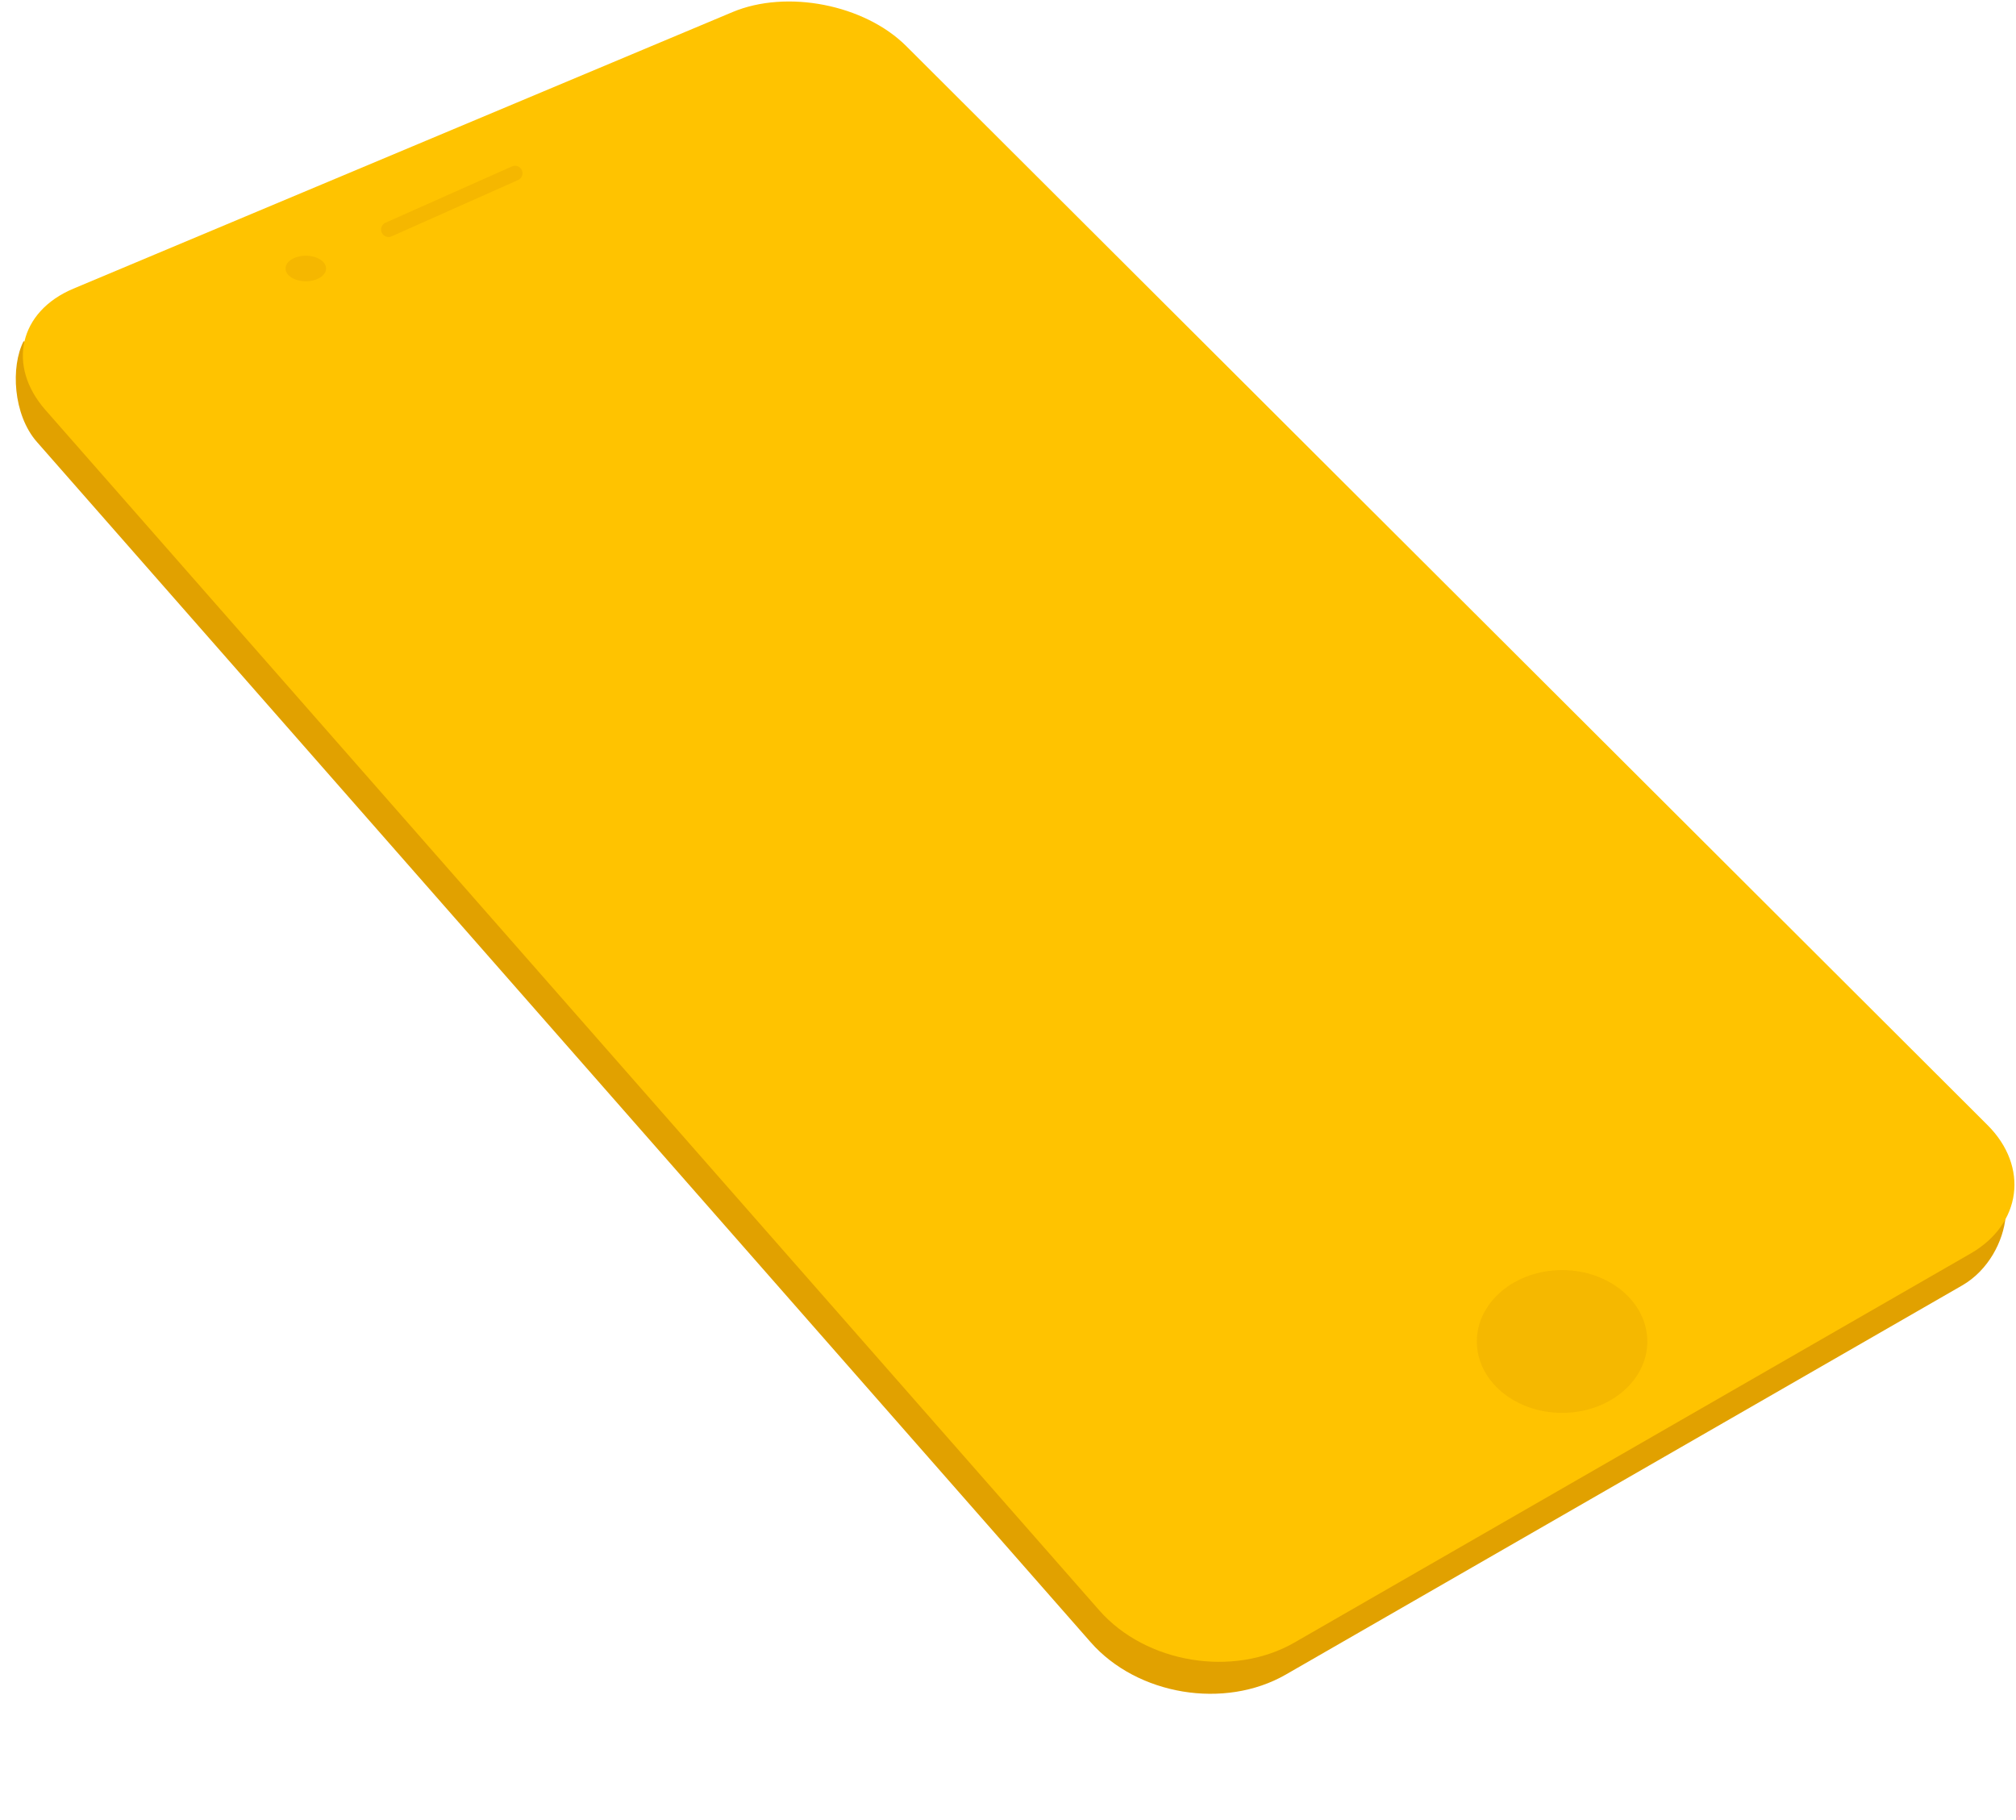
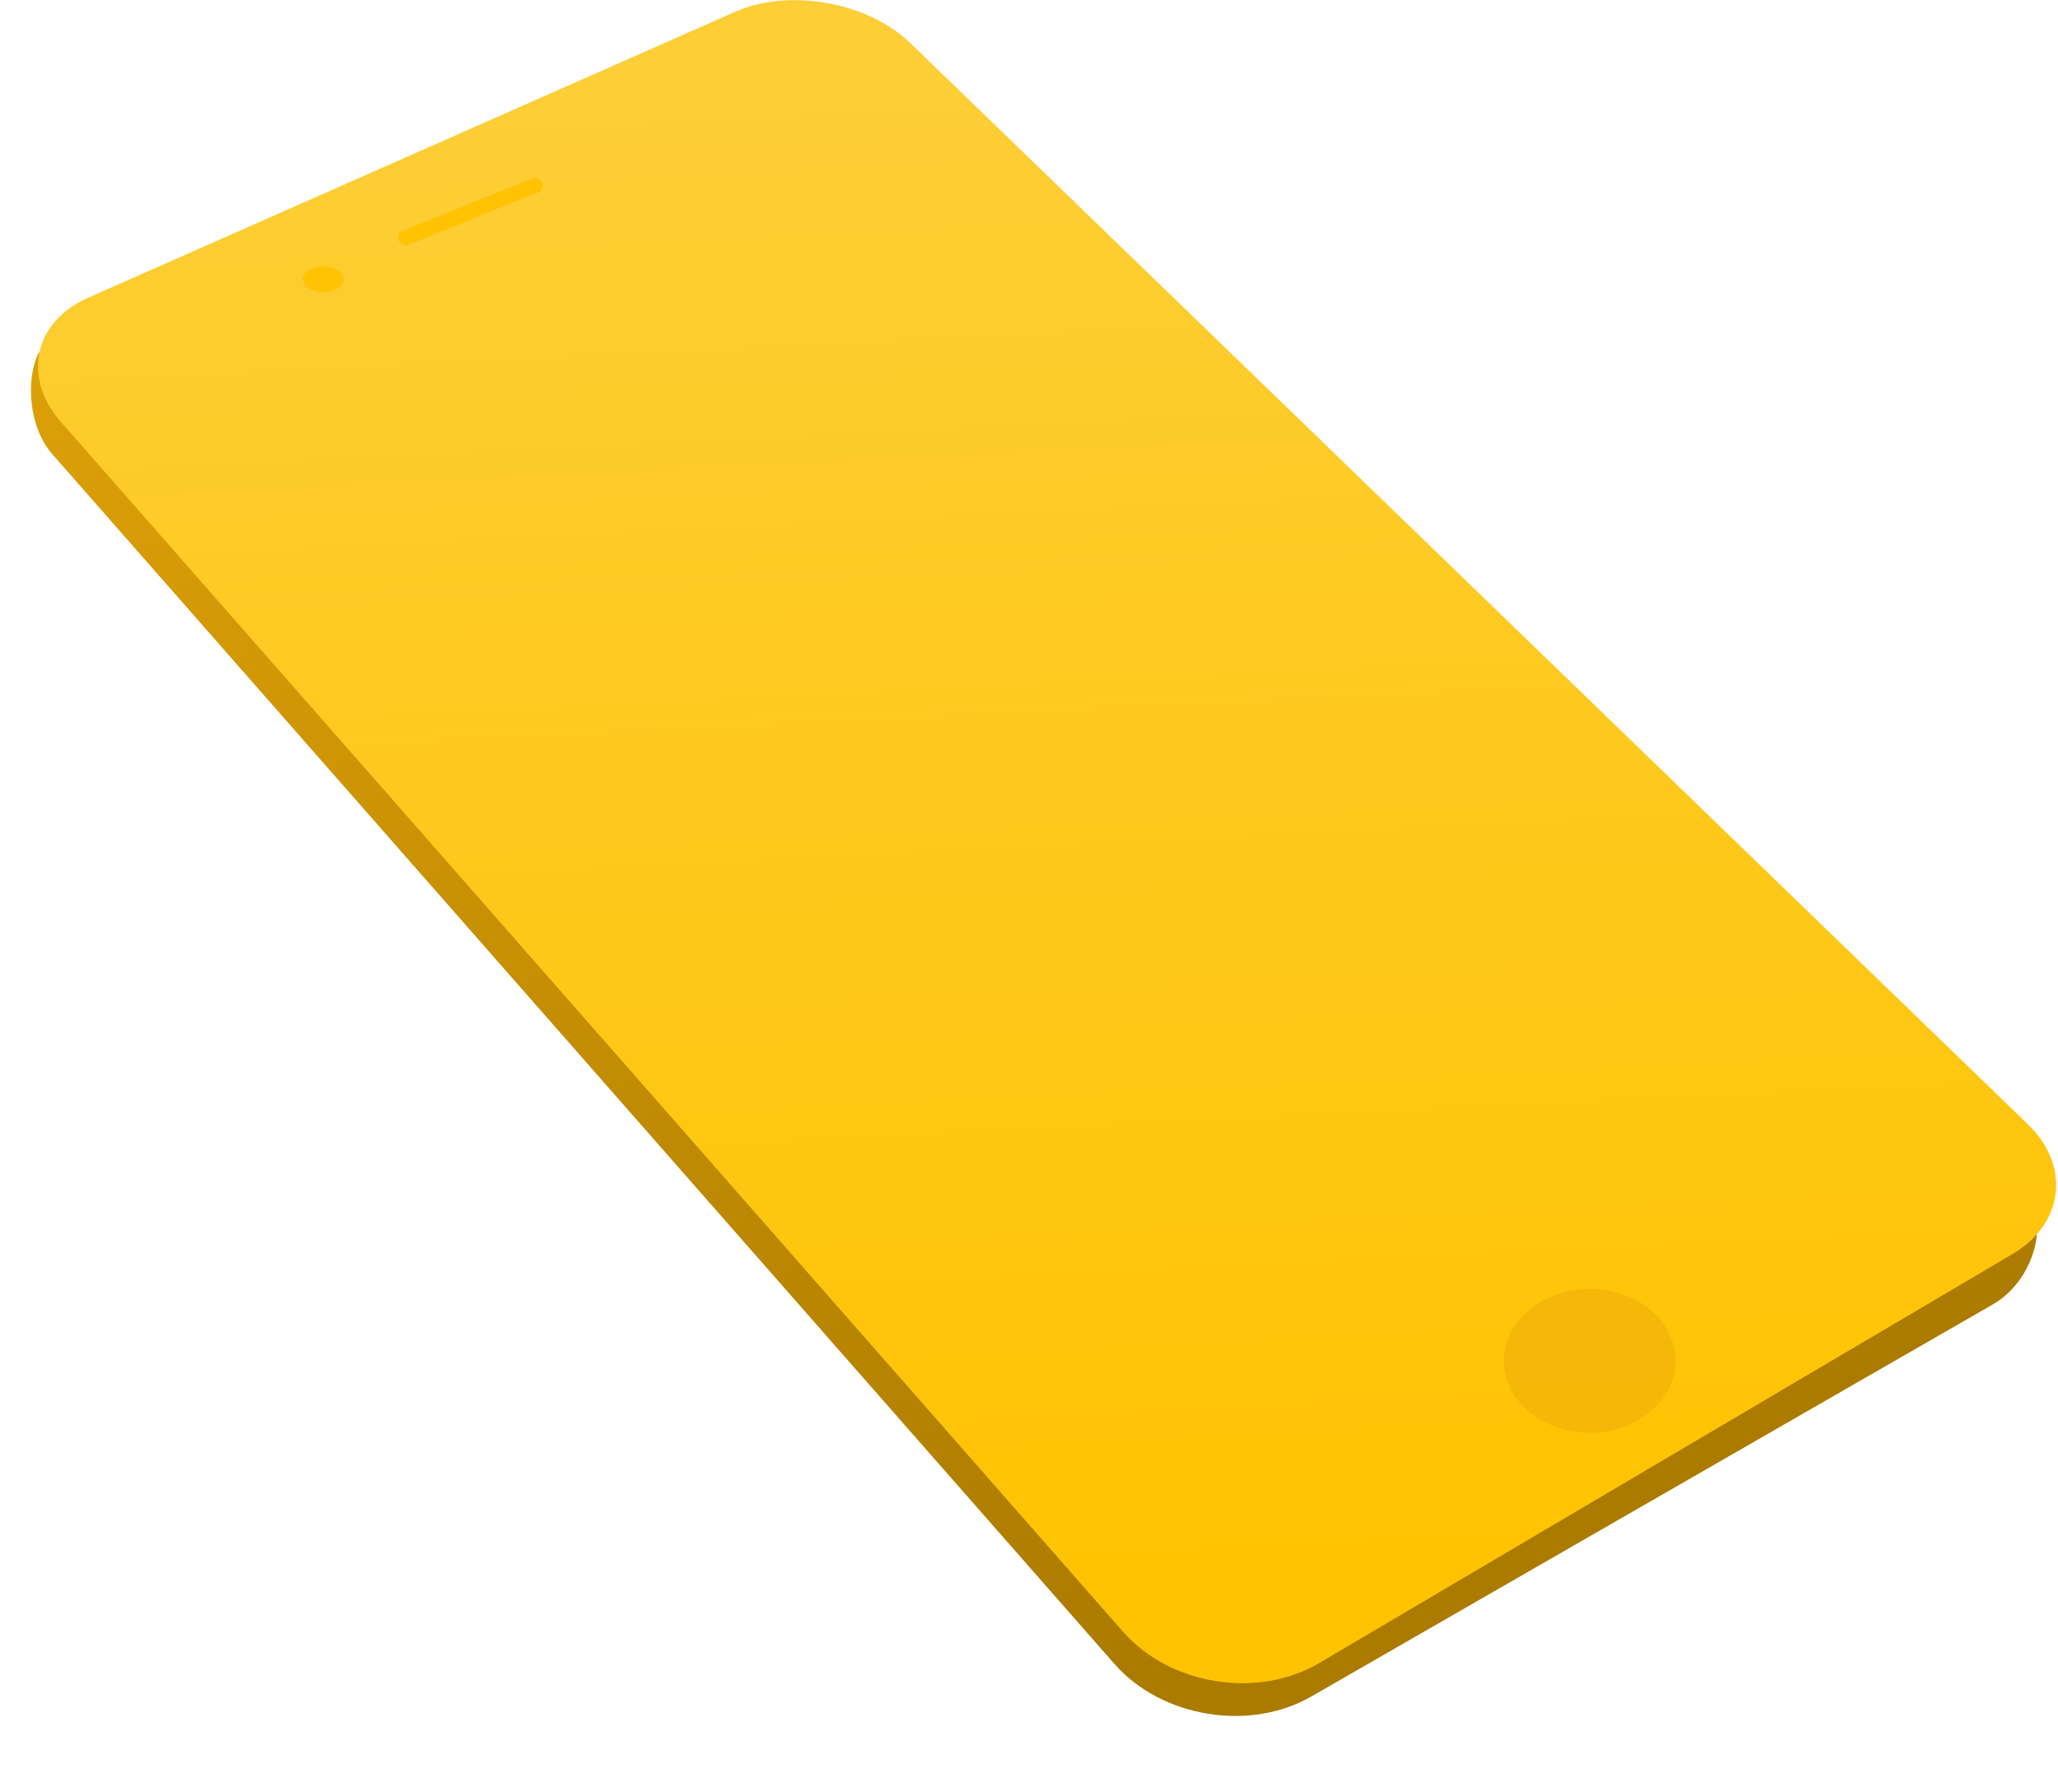
- <svg xmlns="http://www.w3.org/2000/svg" width="946px" height="854px" viewBox="0 0 946 854" version="1.1">
-   <defs />
-   <g id="Page-1" stroke="none" stroke-width="1" fill="none" fill-rule="evenodd">
-     <g id="Device" transform="translate(7, 0)">
-       <path d="M934.126,570.986 C933.066,582.361 926.134,596.069 913.709,603.218 L596.378,785.795 C567.658,802.319 526.655,795.53 504.797,770.633 L10.318,207.383 C-0.934,194.566 -1.999,171.945 4.066,160.119" id="Rectangle-24" fill="#E1A100" />
-       <path d="M14.318,192.383 C-3.902,171.629 1.966,146.145 27.438,135.456 L336.75,5.661 C362.215,-5.025 398.7,2.12 418.252,21.631 L925.651,527.967 C945.197,547.473 941.641,574.448 917.709,588.218 L600.378,770.795 C571.658,787.319 530.655,780.53 508.797,755.633 L14.318,192.383 Z" id="Rectangle-24" fill="#FFC300" />
-       <ellipse id="Oval-9" fill="#E1A100" opacity="0.328" cx="726" cy="629.5" rx="40" ry="33.5" />
-       <ellipse id="Oval-10" fill="#F5B700" cx="136.5" cy="126" rx="9.5" ry="6" />
-       <rect id="Rectangle-25" fill="#F5B700" transform="translate(205, 94.5) rotate(-24) translate(-205, -94.5) " x="169" y="91" width="72" height="7" rx="3.5" />
+ <svg xmlns="http://www.w3.org/2000/svg" width="958px" height="834px" viewBox="0 0 958 834" version="1.1">
+   <defs>
+     <linearGradient x1="1.888%" y1="0%" x2="60.335%" y2="95.039%" id="linearGradient-1">
+       <stop stop-color="#DC9F07" offset="0%" />
+       <stop stop-color="#AB7B00" offset="100%" />
+     </linearGradient>
+     <linearGradient x1="54.014%" y1="3.346%" x2="59.369%" y2="96.173%" id="linearGradient-2">
+       <stop stop-color="#FDCE36" offset="0%" />
+       <stop stop-color="#FFC300" offset="100%" />
+     </linearGradient>
+   </defs>
+   <g id="Featured-Work" stroke="none" stroke-width="1" fill="none" fill-rule="evenodd">
+     <g id="Norton">
+       <g id="body" transform="translate(14, 0)">
+         <path d="M934.126,574.986 C933.066,586.361 926.134,600.069 913.709,607.218 L596.378,789.795 C567.658,806.319 526.655,799.53 504.797,774.633 L10.318,211.383 C-0.934,198.566 -1.999,175.945 4.066,164.119" id="Rectangle-24" fill="url(#linearGradient-1)" />
+         <path d="M14.318,196.383 C-3.902,175.629 1.811,149.752 27.052,138.595 L328.135,5.522 C353.388,-5.639 389.948,0.879 409.79,20.078 L930.112,523.52 C949.956,542.72 946.77,569.656 922.979,583.693 L600.048,774.227 C571.51,791.065 530.655,784.53 508.797,759.633 L14.318,196.383 Z" id="Rectangle-24" fill="url(#linearGradient-2)" />
+         <ellipse id="Oval-9" fill="#ECAB07" opacity="0.502" cx="726" cy="633.5" rx="40" ry="33.5" />
+         <ellipse id="Oval-10" fill="#FFC303" cx="136.5" cy="130" rx="9.5" ry="6" />
+         <rect id="Rectangle-25" fill="#FFC303" transform="translate(205, 98.5) rotate(-22) translate(-205, -98.5) " x="169" y="95" width="72" height="7" rx="3.5" />
+       </g>
    </g>
  </g>
</svg>
